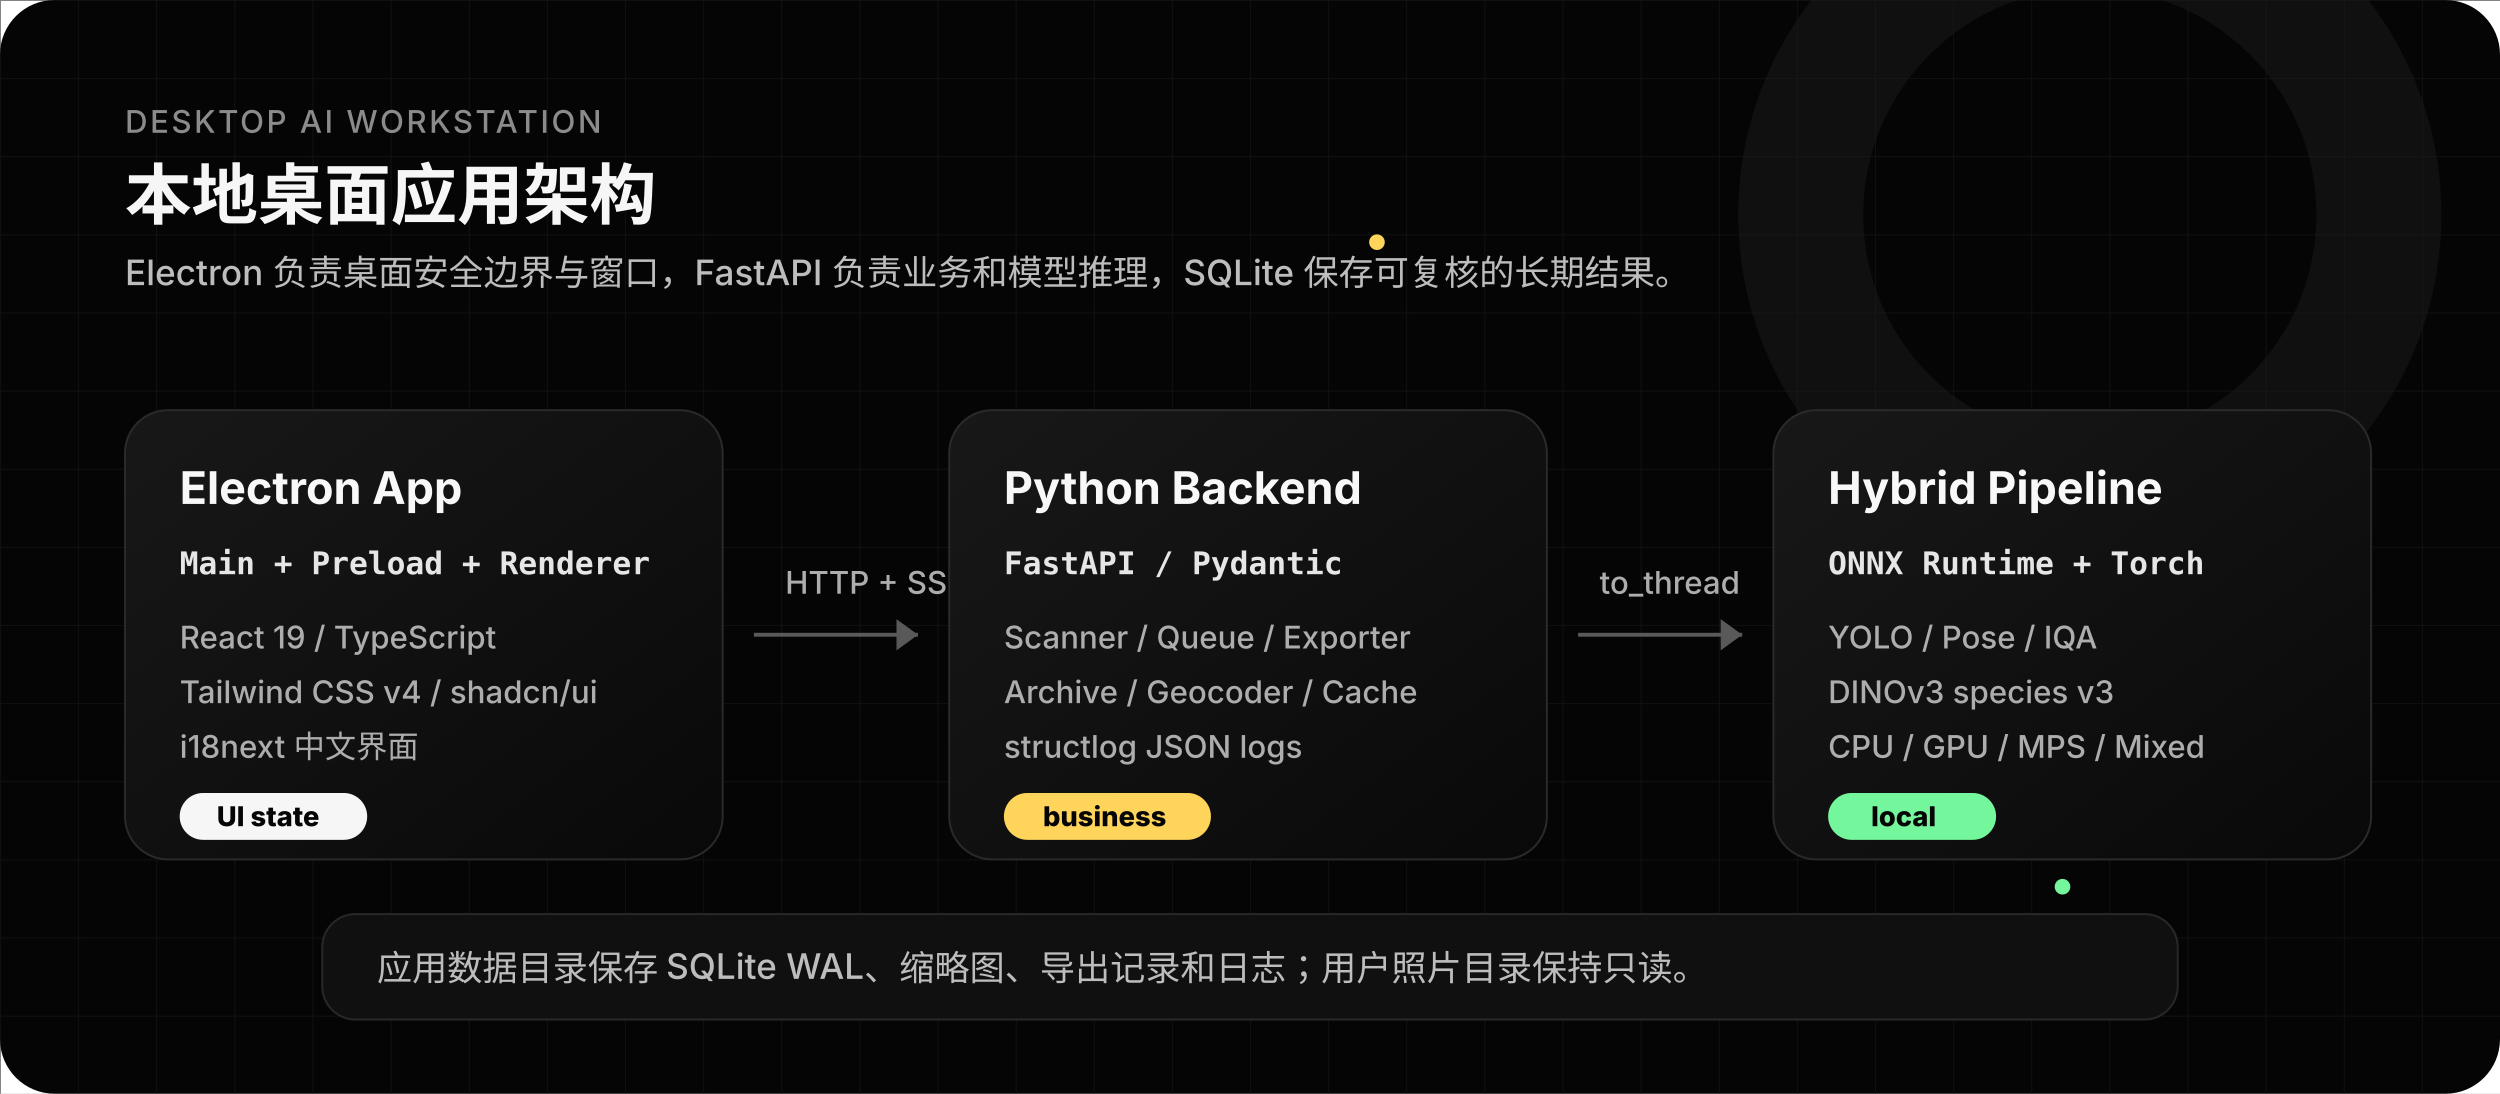
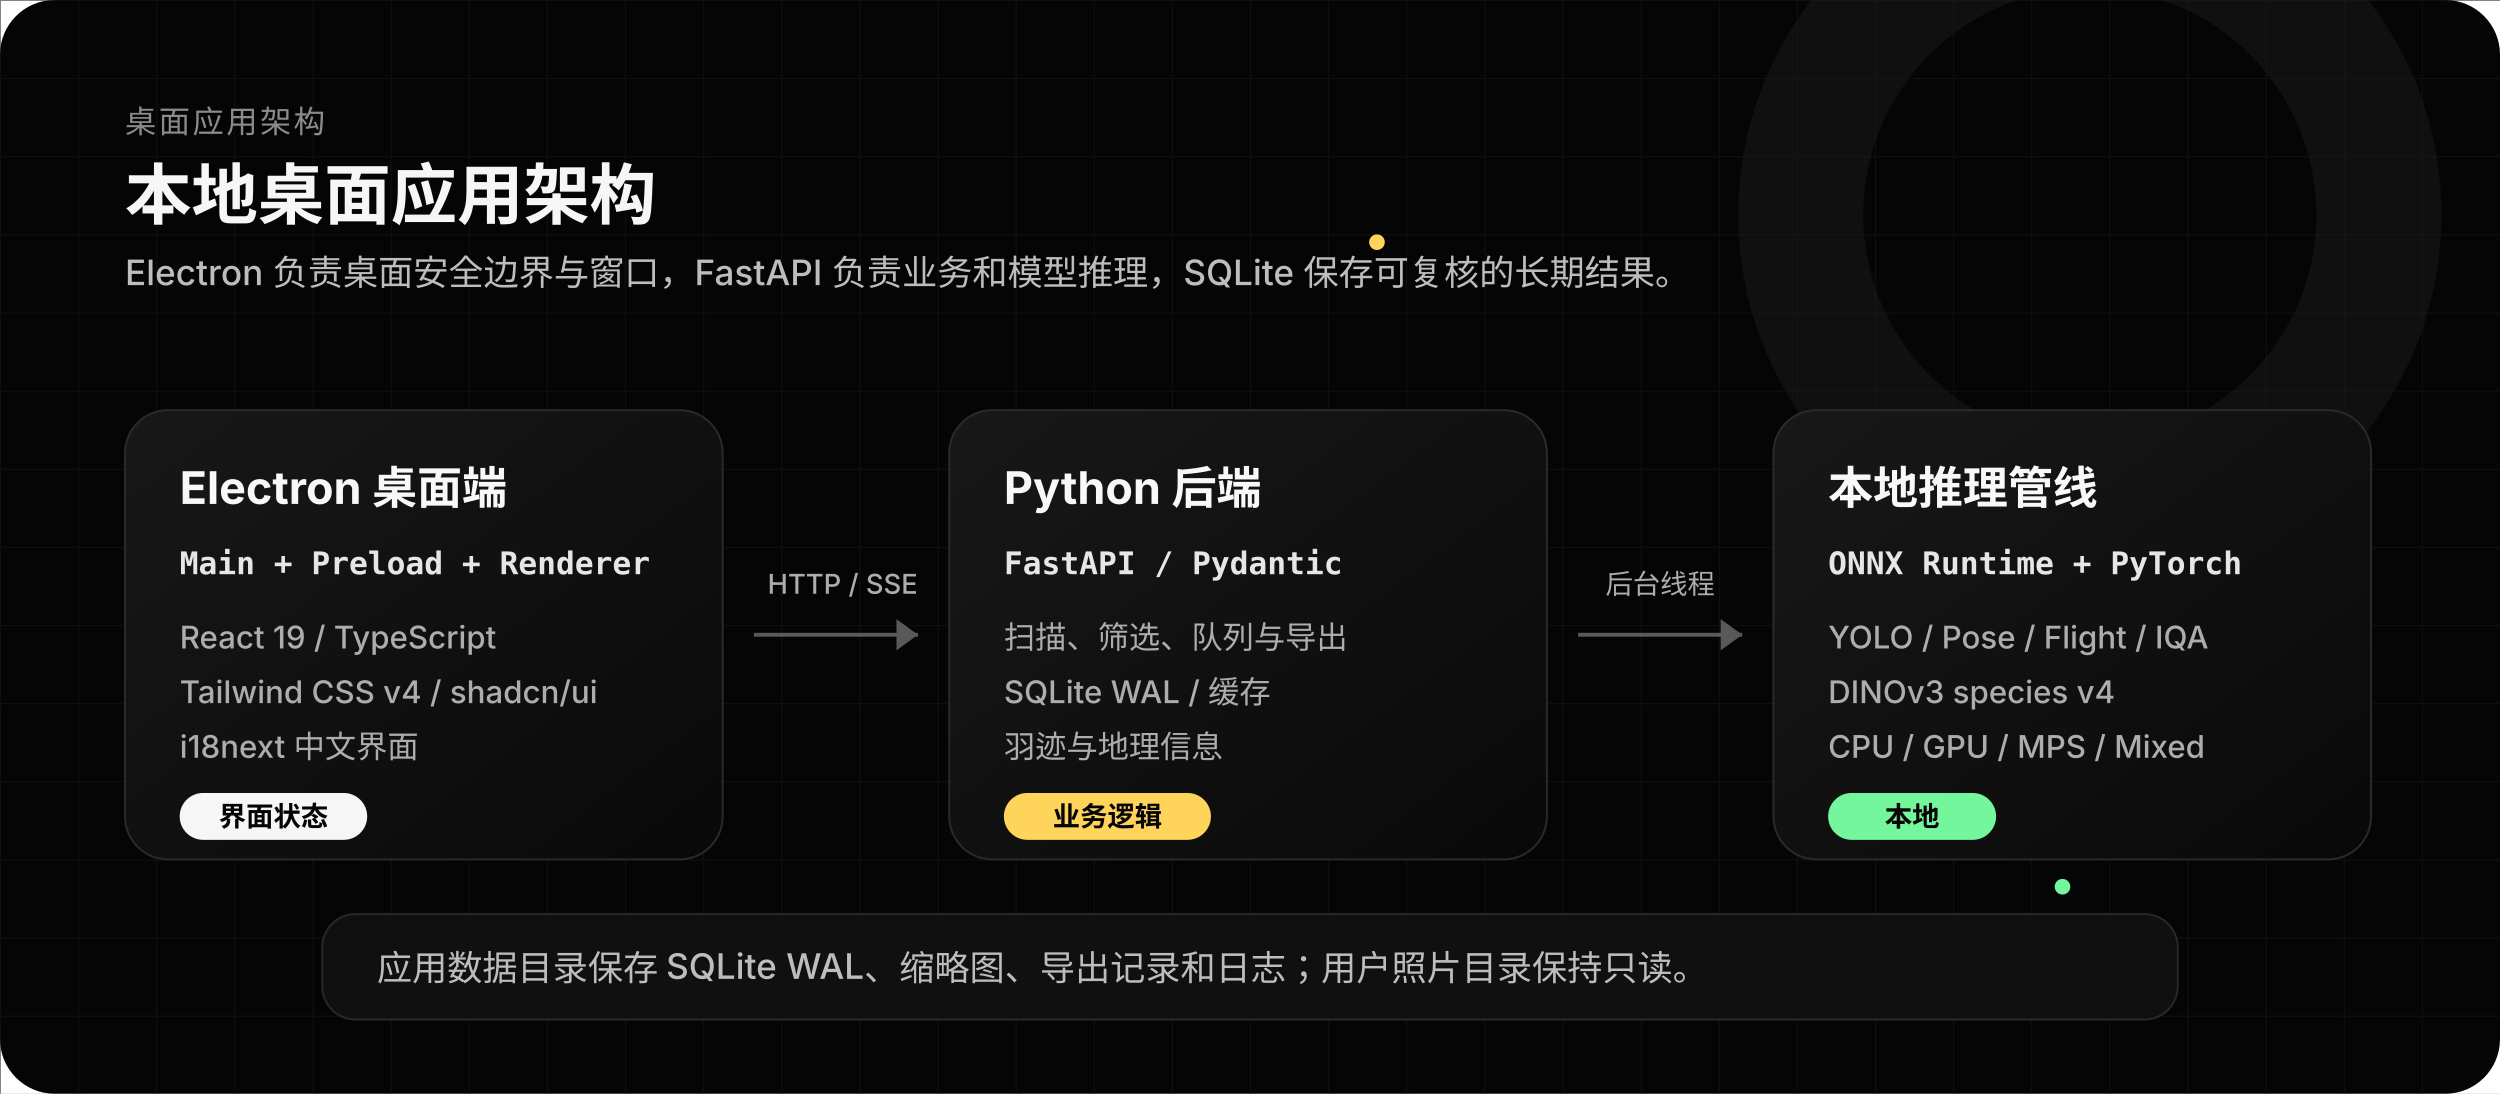
<svg xmlns="http://www.w3.org/2000/svg" width="1280" height="560" viewBox="0 0 1280 560" fill="none" role="img" aria-labelledby="title desc">
  <rect width="1280" height="560" rx="28" fill="#050505" />
  <defs>
    <pattern id="grid" width="40" height="40" patternUnits="userSpaceOnUse">
      <path d="M 40 0 L 0 0 0 40" fill="none" stroke="#1a1a1a" stroke-width="1" />
    </pattern>
    <linearGradient id="panel" x1="0" y1="0" x2="1" y2="1">
      <stop offset="0" stop-color="#181818" />
      <stop offset="1" stop-color="#090909" />
    </linearGradient>
    <style>
      .eyebrow { fill: #8b8b8b; font: 500 16px ui-sans-serif, -apple-system, BlinkMacSystemFont, "Segoe UI", sans-serif; letter-spacing: .08em; }
      .title { fill: #f6f6f6; font: 700 34px ui-sans-serif, -apple-system, BlinkMacSystemFont, "Segoe UI", sans-serif; }
      .subtitle { fill: #bdbdbd; font: 500 18px ui-sans-serif, -apple-system, BlinkMacSystemFont, "Segoe UI", sans-serif; }
      .box-title { fill: #f8f8f8; font: 700 23px ui-sans-serif, -apple-system, BlinkMacSystemFont, "Segoe UI", sans-serif; }
      .box-line { fill: #adadad; font: 500 16px ui-sans-serif, -apple-system, BlinkMacSystemFont, "Segoe UI", sans-serif; }
      .mono { fill: #e6e6e6; font: 650 16px ui-monospace, SFMono-Regular, Menlo, Consolas, monospace; }
      .chip { fill: #050505; font: 800 14px ui-sans-serif, -apple-system, BlinkMacSystemFont, "Segoe UI", sans-serif; }
+       .link-label { fill: #adadad; font: 500 14px ui-sans-serif, -apple-system, BlinkMacSystemFont, "Segoe UI", sans-serif; }
    </style>
  </defs>
  <rect width="1280" height="560" fill="url(#grid)" opacity=".55" />
  <circle cx="1070" cy="110" r="148" stroke="#1d1d1d" stroke-width="64" opacity=".45" />
  <circle cx="202" cy="422" r="4" fill="#FF4D4D" />
  <circle cx="1056" cy="454" r="4" fill="#74F69C" />
  <circle cx="705" cy="124" r="4" fill="#FFD45A" />
-   <text x="64" y="68" class="eyebrow">DESKTOP AI WORKSTATION</text>
+   <text x="64" y="68" class="eyebrow">桌面应用架构</text>
  <text x="64" y="112" class="title">本地桌面应用架构</text>
  <text x="64" y="146" class="subtitle">Electron 负责桌面安全边界与窗口，FastAPI 负责业务和模型推理，SQLite 保存可复核的长期结果。</text>
  <g transform="translate(64 210)">
    <rect width="306" height="230" rx="22" fill="url(#panel)" stroke="#2a2a2a" />
-     <text x="28" y="48" class="box-title">Electron App</text>
+     <text x="28" y="48" class="box-title">Electron 桌面端</text>
    <text x="28" y="84" class="mono">Main + Preload + Renderer</text>
    <text x="28" y="122" class="box-line">React 19 / TypeScript</text>
    <text x="28" y="150" class="box-line">Tailwind CSS v4 / shadcn/ui</text>
    <text x="28" y="178" class="box-line">i18next 中文界面</text>
    <rect x="28" y="196" width="96" height="24" rx="12" fill="#f6f6f6" />
-     <text x="47" y="213" class="chip">UI state</text>
+     <text x="48" y="213" class="chip">界面状态</text>
  </g>
  <path d="M386 325H470" stroke="#595959" stroke-width="2" />
  <path d="M470 325L459 317V333L470 325Z" fill="#595959" />
-   <text x="402" y="304" class="box-line">HTTP + SSE</text>
+   <text x="393" y="304" class="link-label">HTTP / SSE</text>
  <g transform="translate(486 210)">
    <rect width="306" height="230" rx="22" fill="url(#panel)" stroke="#2a2a2a" />
-     <text x="28" y="48" class="box-title">Python Backend</text>
+     <text x="28" y="48" class="box-title">Python 后端</text>
    <text x="28" y="84" class="mono">FastAPI / Pydantic</text>
-     <text x="28" y="122" class="box-line">Scanner / Queue / Exporter</text>
-     <text x="28" y="150" class="box-line">Archive / Geocoder / Cache</text>
-     <text x="28" y="178" class="box-line">structlog JSON logs</text>
+     <text x="28" y="122" class="box-line">扫描、筛选、队列与导出</text>
+     <text x="28" y="150" class="box-line">SQLite WAL / 缓存</text>
+     <text x="28" y="178" class="box-line">羽迹与地理信息</text>
    <rect x="28" y="196" width="106" height="24" rx="12" fill="#FFD45A" />
-     <text x="48" y="213" class="chip">business</text>
+     <text x="53" y="213" class="chip">业务逻辑</text>
  </g>
  <path d="M808 325H892" stroke="#595959" stroke-width="2" />
  <path d="M892 325L881 317V333L892 325Z" fill="#595959" />
-   <text x="819" y="304" class="box-line">to_thread</text>
+   <text x="822" y="304" class="link-label">后台线程</text>
  <g transform="translate(908 210)">
    <rect width="306" height="230" rx="22" fill="url(#panel)" stroke="#2a2a2a" />
-     <text x="28" y="48" class="box-title">Hybrid Pipeline</text>
-     <text x="28" y="84" class="mono">ONNX Runtime + Torch</text>
-     <text x="28" y="122" class="box-line">YOLO / Pose / IQA</text>
-     <text x="28" y="150" class="box-line">DINOv3 species v3</text>
+     <text x="28" y="48" class="box-title">本地推理管线</text>
+     <text x="28" y="84" class="mono">ONNX Runtime + PyTorch</text>
+     <text x="28" y="122" class="box-line">YOLO / Pose / Flight / IQA</text>
+     <text x="28" y="150" class="box-line">DINOv3 species v4</text>
    <text x="28" y="178" class="box-line">CPU / GPU / MPS / Mixed</text>
    <rect x="28" y="196" width="86" height="24" rx="12" fill="#74F69C" />
-     <text x="50" y="213" class="chip">local</text>
+     <text x="57" y="213" class="chip">本地</text>
  </g>
  <g transform="translate(165 468)">
    <rect width="950" height="54" rx="17" fill="#101010" stroke="#282828" />
    <text x="28" y="34" class="subtitle">应用数据目录保存 SQLite WAL、缩略图、导出记录和日志；用户照片目录保持只读。</text>
  </g>
</svg>
